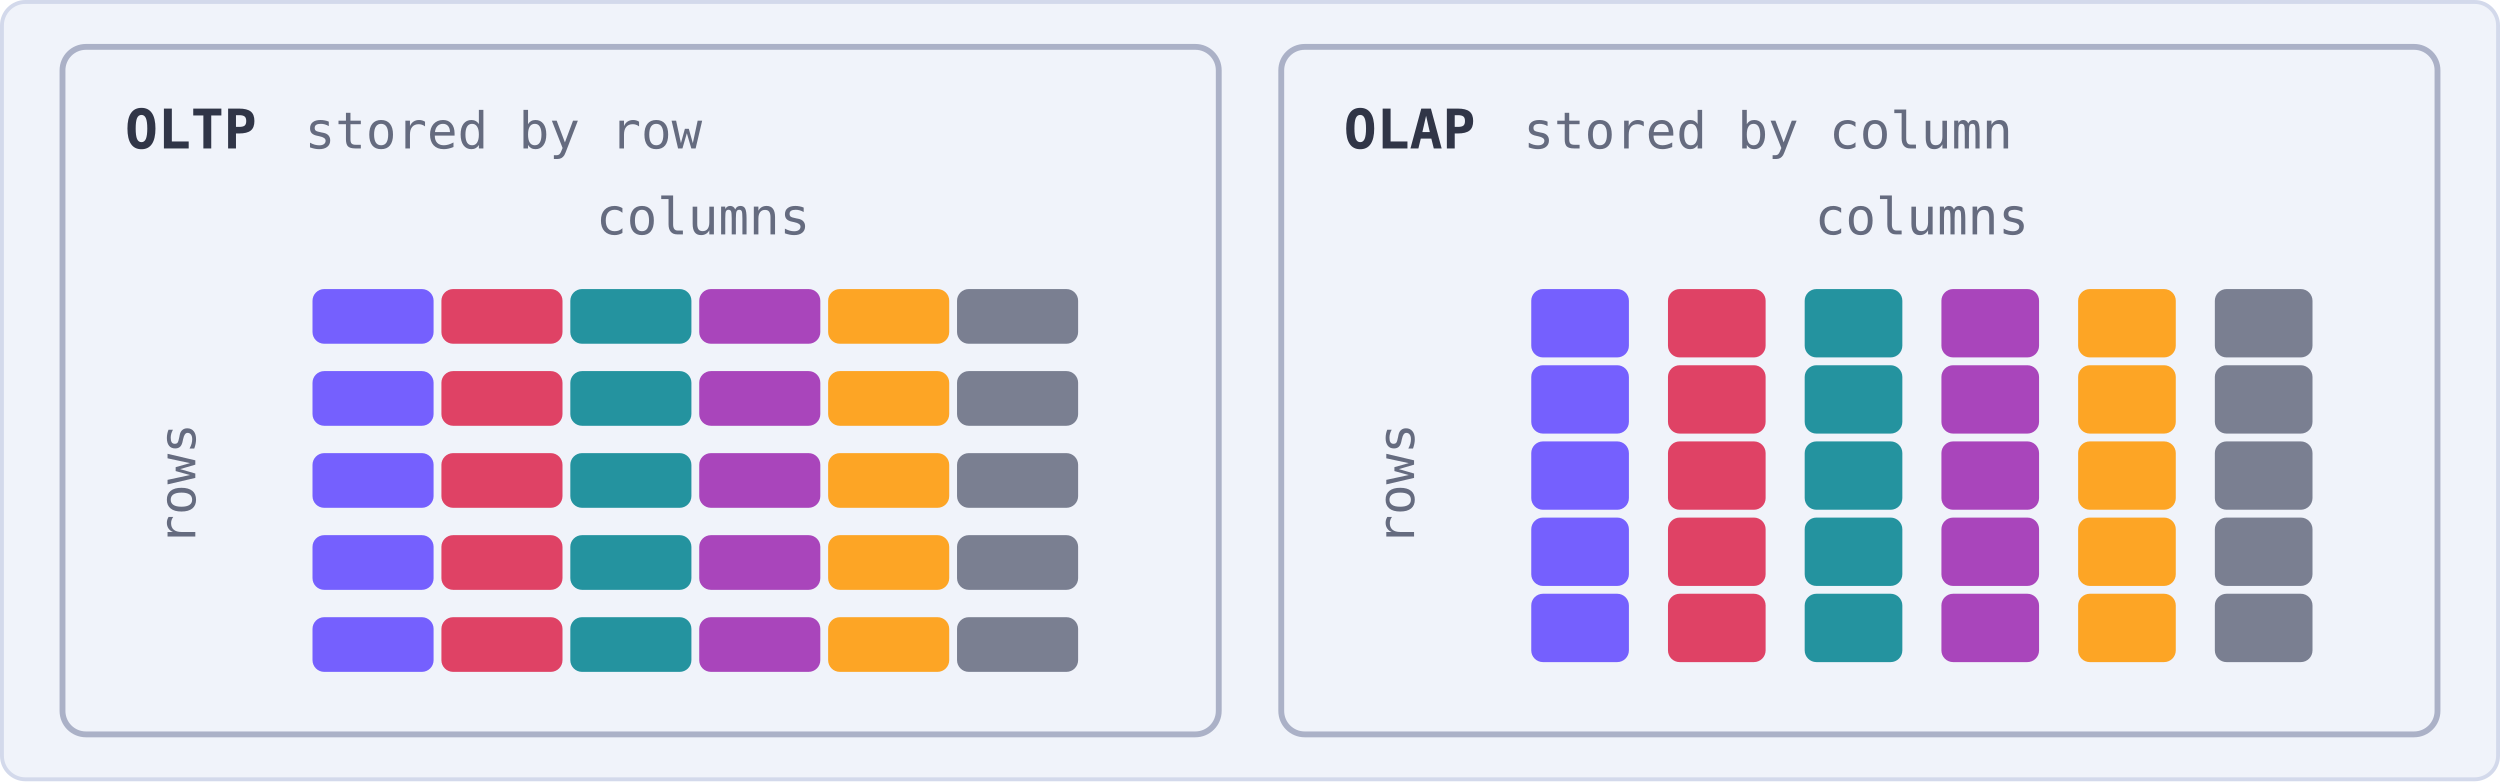
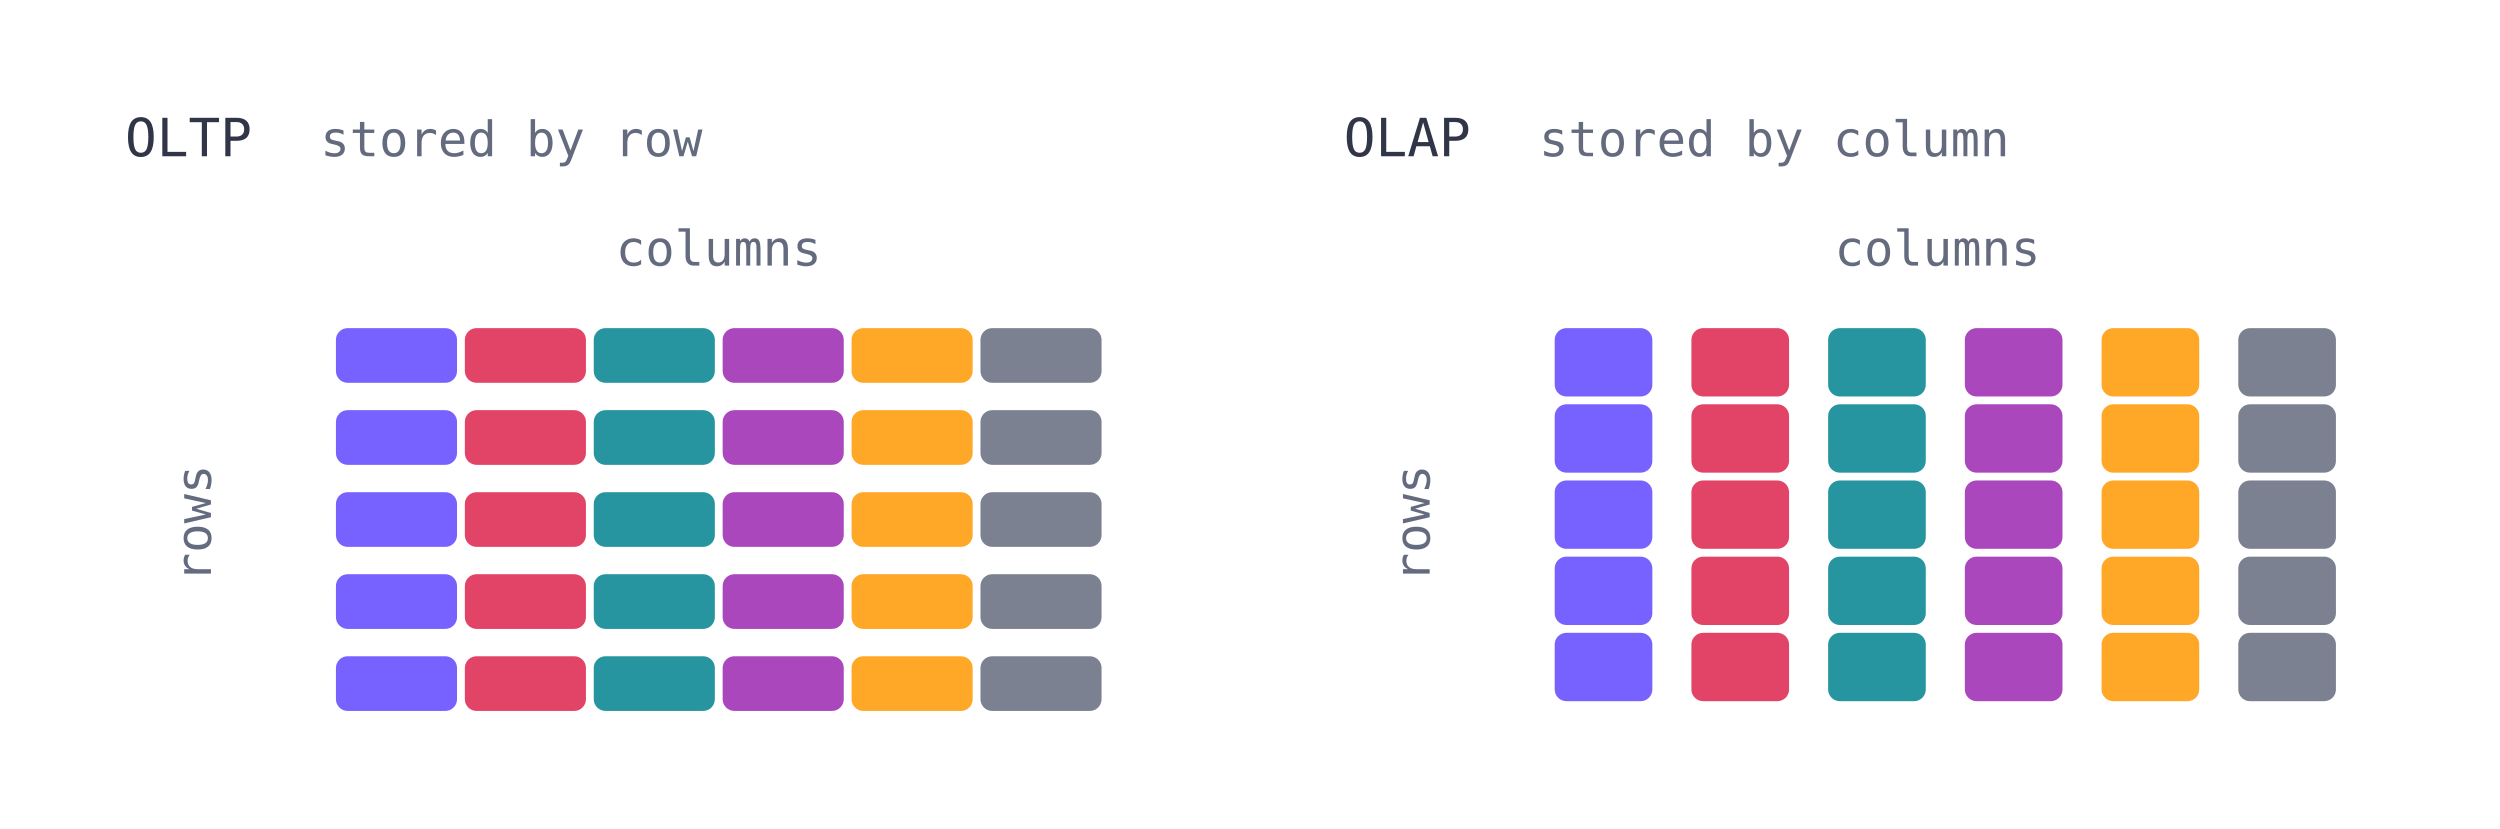
- <svg xmlns="http://www.w3.org/2000/svg" viewBox="0 0 640 200" role="img" aria-labelledby="description">
+ <svg xmlns="http://www.w3.org/2000/svg" viewBox="0 0 640 212" role="img" aria-labelledby="description">
  <defs>
    <marker id="arrow" viewBox="0 0 10 10" refX="9" refY="5" markerWidth="6" markerHeight="6" orient="auto-start-reverse">
      <path d="M0 0 L10 5 L0 10 Z" fill="#656b7f" />
    </marker>
    <marker id="arrow-accent" viewBox="0 0 10 10" refX="9" refY="5" markerWidth="5" markerHeight="5" orient="auto-start-reverse">
      <path d="M0 0 L10 5 L0 10 Z" fill="#dc244c" />
    </marker>
+     <marker id="arrow-v" viewBox="0 0 10 10" refX="9" refY="5" markerWidth="5" markerHeight="5" orient="auto-start-reverse">
+       <path d="M0 0 L10 5 L0 10 Z" fill="#6047ff" />
+     </marker>
  </defs>
-   <rect x="0.5" y="0.5" width="639" height="199" rx="6" fill="#f0f3fa" stroke="#d3d9eb" stroke-width="1" />
  <g font-family="'Geist Mono', ui-monospace, SFMono-Regular, Menlo, Consolas, monospace">
-     <rect x="16" y="12" width="296" height="176" rx="6" fill="none" stroke="#abb1c7" stroke-width="1.5" />
-     <text x="32" y="38" font-size="14" fill="#303547" font-weight="600">OLTP</text>
-     <text x="78" y="38" font-size="13" fill="#656b7f">stored by row</text>
-     <text x="180" y="60" font-size="13" text-anchor="middle" fill="#656b7f">columns</text>
-     <text x="50" y="124" font-size="13" text-anchor="middle" fill="#656b7f" transform="rotate(-90 50 124)">rows</text>
-     <rect x="80" y="74" width="31" height="14" rx="3" fill="#6047ff" fill-opacity="0.85" />
-     <rect x="113" y="74" width="31" height="14" rx="3" fill="#dc244c" fill-opacity="0.85" />
-     <rect x="146" y="74" width="31" height="14" rx="3" fill="#00838f" fill-opacity="0.85" />
-     <rect x="179" y="74" width="31" height="14" rx="3" fill="#9c27b0" fill-opacity="0.85" />
-     <rect x="212" y="74" width="31" height="14" rx="3" fill="#ff9800" fill-opacity="0.85" />
-     <rect x="245" y="74" width="31" height="14" rx="3" fill="#656b7f" fill-opacity="0.85" />
-     <rect x="80" y="95" width="31" height="14" rx="3" fill="#6047ff" fill-opacity="0.85" />
-     <rect x="113" y="95" width="31" height="14" rx="3" fill="#dc244c" fill-opacity="0.85" />
-     <rect x="146" y="95" width="31" height="14" rx="3" fill="#00838f" fill-opacity="0.85" />
-     <rect x="179" y="95" width="31" height="14" rx="3" fill="#9c27b0" fill-opacity="0.85" />
-     <rect x="212" y="95" width="31" height="14" rx="3" fill="#ff9800" fill-opacity="0.85" />
-     <rect x="245" y="95" width="31" height="14" rx="3" fill="#656b7f" fill-opacity="0.85" />
-     <rect x="80" y="116" width="31" height="14" rx="3" fill="#6047ff" fill-opacity="0.85" />
-     <rect x="113" y="116" width="31" height="14" rx="3" fill="#dc244c" fill-opacity="0.85" />
-     <rect x="146" y="116" width="31" height="14" rx="3" fill="#00838f" fill-opacity="0.85" />
-     <rect x="179" y="116" width="31" height="14" rx="3" fill="#9c27b0" fill-opacity="0.85" />
-     <rect x="212" y="116" width="31" height="14" rx="3" fill="#ff9800" fill-opacity="0.85" />
-     <rect x="245" y="116" width="31" height="14" rx="3" fill="#656b7f" fill-opacity="0.85" />
-     <rect x="80" y="137" width="31" height="14" rx="3" fill="#6047ff" fill-opacity="0.85" />
-     <rect x="113" y="137" width="31" height="14" rx="3" fill="#dc244c" fill-opacity="0.85" />
-     <rect x="146" y="137" width="31" height="14" rx="3" fill="#00838f" fill-opacity="0.85" />
-     <rect x="179" y="137" width="31" height="14" rx="3" fill="#9c27b0" fill-opacity="0.85" />
-     <rect x="212" y="137" width="31" height="14" rx="3" fill="#ff9800" fill-opacity="0.85" />
-     <rect x="245" y="137" width="31" height="14" rx="3" fill="#656b7f" fill-opacity="0.85" />
-     <rect x="80" y="158" width="31" height="14" rx="3" fill="#6047ff" fill-opacity="0.85" />
-     <rect x="113" y="158" width="31" height="14" rx="3" fill="#dc244c" fill-opacity="0.85" />
-     <rect x="146" y="158" width="31" height="14" rx="3" fill="#00838f" fill-opacity="0.85" />
-     <rect x="179" y="158" width="31" height="14" rx="3" fill="#9c27b0" fill-opacity="0.85" />
-     <rect x="212" y="158" width="31" height="14" rx="3" fill="#ff9800" fill-opacity="0.85" />
-     <rect x="245" y="158" width="31" height="14" rx="3" fill="#656b7f" fill-opacity="0.85" />
-     <rect x="328" y="12" width="296" height="176" rx="6" fill="none" stroke="#abb1c7" stroke-width="1.5" />
-     <text x="344" y="38" font-size="14" fill="#303547" font-weight="600">OLAP</text>
-     <text x="390" y="38" font-size="13" fill="#656b7f">stored by column</text>
-     <text x="492" y="60" font-size="13" text-anchor="middle" fill="#656b7f">columns</text>
-     <text x="362" y="124" font-size="13" text-anchor="middle" fill="#656b7f" transform="rotate(-90 362 124)">rows</text>
-     <rect x="392" y="74" width="25" height="17.5" rx="3" fill="#6047ff" fill-opacity="0.85" />
-     <rect x="427" y="74" width="25" height="17.5" rx="3" fill="#dc244c" fill-opacity="0.85" />
-     <rect x="462" y="74" width="25" height="17.5" rx="3" fill="#00838f" fill-opacity="0.85" />
-     <rect x="497" y="74" width="25" height="17.5" rx="3" fill="#9c27b0" fill-opacity="0.85" />
-     <rect x="532" y="74" width="25" height="17.5" rx="3" fill="#ff9800" fill-opacity="0.85" />
-     <rect x="567" y="74" width="25" height="17.5" rx="3" fill="#656b7f" fill-opacity="0.85" />
-     <rect x="392" y="93.5" width="25" height="17.5" rx="3" fill="#6047ff" fill-opacity="0.85" />
-     <rect x="427" y="93.5" width="25" height="17.5" rx="3" fill="#dc244c" fill-opacity="0.85" />
-     <rect x="462" y="93.5" width="25" height="17.5" rx="3" fill="#00838f" fill-opacity="0.85" />
-     <rect x="497" y="93.5" width="25" height="17.5" rx="3" fill="#9c27b0" fill-opacity="0.85" />
-     <rect x="532" y="93.5" width="25" height="17.5" rx="3" fill="#ff9800" fill-opacity="0.85" />
-     <rect x="567" y="93.5" width="25" height="17.5" rx="3" fill="#656b7f" fill-opacity="0.85" />
-     <rect x="392" y="113" width="25" height="17.5" rx="3" fill="#6047ff" fill-opacity="0.85" />
-     <rect x="427" y="113" width="25" height="17.5" rx="3" fill="#dc244c" fill-opacity="0.85" />
-     <rect x="462" y="113" width="25" height="17.5" rx="3" fill="#00838f" fill-opacity="0.85" />
-     <rect x="497" y="113" width="25" height="17.5" rx="3" fill="#9c27b0" fill-opacity="0.85" />
-     <rect x="532" y="113" width="25" height="17.5" rx="3" fill="#ff9800" fill-opacity="0.85" />
-     <rect x="567" y="113" width="25" height="17.5" rx="3" fill="#656b7f" fill-opacity="0.85" />
-     <rect x="392" y="132.5" width="25" height="17.5" rx="3" fill="#6047ff" fill-opacity="0.85" />
-     <rect x="427" y="132.5" width="25" height="17.5" rx="3" fill="#dc244c" fill-opacity="0.85" />
-     <rect x="462" y="132.5" width="25" height="17.5" rx="3" fill="#00838f" fill-opacity="0.85" />
-     <rect x="497" y="132.5" width="25" height="17.5" rx="3" fill="#9c27b0" fill-opacity="0.85" />
-     <rect x="532" y="132.5" width="25" height="17.5" rx="3" fill="#ff9800" fill-opacity="0.85" />
-     <rect x="567" y="132.5" width="25" height="17.5" rx="3" fill="#656b7f" fill-opacity="0.85" />
-     <rect x="392" y="152" width="25" height="17.5" rx="3" fill="#6047ff" fill-opacity="0.85" />
-     <rect x="427" y="152" width="25" height="17.5" rx="3" fill="#dc244c" fill-opacity="0.85" />
-     <rect x="462" y="152" width="25" height="17.5" rx="3" fill="#00838f" fill-opacity="0.85" />
-     <rect x="497" y="152" width="25" height="17.5" rx="3" fill="#9c27b0" fill-opacity="0.85" />
-     <rect x="532" y="152" width="25" height="17.5" rx="3" fill="#ff9800" fill-opacity="0.85" />
-     <rect x="567" y="152" width="25" height="17.5" rx="3" fill="#656b7f" fill-opacity="0.85" />
+     <text x="32" y="40" font-size="13.5" fill="#303547">OLTP</text>
+     <text x="82" y="40" font-size="12.5" fill="#656b7f">stored by row</text>
+     <text x="184" y="68" font-size="12.5" text-anchor="middle" fill="#656b7f">columns</text>
+     <text x="54" y="134" font-size="12.5" text-anchor="middle" fill="#656b7f" transform="rotate(-90 54 134)">rows</text>
+     <rect x="86" y="84" width="31" height="14" rx="3" fill="#6047ff" fill-opacity="0.85" />
+     <rect x="119" y="84" width="31" height="14" rx="3" fill="#dc244c" fill-opacity="0.85" />
+     <rect x="152" y="84" width="31" height="14" rx="3" fill="#00838f" fill-opacity="0.85" />
+     <rect x="185" y="84" width="31" height="14" rx="3" fill="#9c27b0" fill-opacity="0.85" />
+     <rect x="218" y="84" width="31" height="14" rx="3" fill="#ff9800" fill-opacity="0.85" />
+     <rect x="251" y="84" width="31" height="14" rx="3" fill="#656b7f" fill-opacity="0.85" />
+     <rect x="86" y="105" width="31" height="14" rx="3" fill="#6047ff" fill-opacity="0.85" />
+     <rect x="119" y="105" width="31" height="14" rx="3" fill="#dc244c" fill-opacity="0.85" />
+     <rect x="152" y="105" width="31" height="14" rx="3" fill="#00838f" fill-opacity="0.85" />
+     <rect x="185" y="105" width="31" height="14" rx="3" fill="#9c27b0" fill-opacity="0.85" />
+     <rect x="218" y="105" width="31" height="14" rx="3" fill="#ff9800" fill-opacity="0.85" />
+     <rect x="251" y="105" width="31" height="14" rx="3" fill="#656b7f" fill-opacity="0.85" />
+     <rect x="86" y="126" width="31" height="14" rx="3" fill="#6047ff" fill-opacity="0.85" />
+     <rect x="119" y="126" width="31" height="14" rx="3" fill="#dc244c" fill-opacity="0.85" />
+     <rect x="152" y="126" width="31" height="14" rx="3" fill="#00838f" fill-opacity="0.85" />
+     <rect x="185" y="126" width="31" height="14" rx="3" fill="#9c27b0" fill-opacity="0.85" />
+     <rect x="218" y="126" width="31" height="14" rx="3" fill="#ff9800" fill-opacity="0.85" />
+     <rect x="251" y="126" width="31" height="14" rx="3" fill="#656b7f" fill-opacity="0.85" />
+     <rect x="86" y="147" width="31" height="14" rx="3" fill="#6047ff" fill-opacity="0.85" />
+     <rect x="119" y="147" width="31" height="14" rx="3" fill="#dc244c" fill-opacity="0.85" />
+     <rect x="152" y="147" width="31" height="14" rx="3" fill="#00838f" fill-opacity="0.85" />
+     <rect x="185" y="147" width="31" height="14" rx="3" fill="#9c27b0" fill-opacity="0.85" />
+     <rect x="218" y="147" width="31" height="14" rx="3" fill="#ff9800" fill-opacity="0.85" />
+     <rect x="251" y="147" width="31" height="14" rx="3" fill="#656b7f" fill-opacity="0.85" />
+     <rect x="86" y="168" width="31" height="14" rx="3" fill="#6047ff" fill-opacity="0.85" />
+     <rect x="119" y="168" width="31" height="14" rx="3" fill="#dc244c" fill-opacity="0.85" />
+     <rect x="152" y="168" width="31" height="14" rx="3" fill="#00838f" fill-opacity="0.85" />
+     <rect x="185" y="168" width="31" height="14" rx="3" fill="#9c27b0" fill-opacity="0.85" />
+     <rect x="218" y="168" width="31" height="14" rx="3" fill="#ff9800" fill-opacity="0.85" />
+     <rect x="251" y="168" width="31" height="14" rx="3" fill="#656b7f" fill-opacity="0.85" />
+     <text x="344" y="40" font-size="13.5" fill="#303547">OLAP</text>
+     <text x="394" y="40" font-size="12.5" fill="#656b7f">stored by column</text>
+     <text x="496" y="68" font-size="12.5" text-anchor="middle" fill="#656b7f">columns</text>
+     <text x="366" y="134" font-size="12.5" text-anchor="middle" fill="#656b7f" transform="rotate(-90 366 134)">rows</text>
+     <rect x="398" y="84" width="25" height="17.5" rx="3" fill="#6047ff" fill-opacity="0.85" />
+     <rect x="433" y="84" width="25" height="17.5" rx="3" fill="#dc244c" fill-opacity="0.85" />
+     <rect x="468" y="84" width="25" height="17.5" rx="3" fill="#00838f" fill-opacity="0.85" />
+     <rect x="503" y="84" width="25" height="17.5" rx="3" fill="#9c27b0" fill-opacity="0.85" />
+     <rect x="538" y="84" width="25" height="17.5" rx="3" fill="#ff9800" fill-opacity="0.85" />
+     <rect x="573" y="84" width="25" height="17.5" rx="3" fill="#656b7f" fill-opacity="0.85" />
+     <rect x="398" y="103.5" width="25" height="17.5" rx="3" fill="#6047ff" fill-opacity="0.85" />
+     <rect x="433" y="103.5" width="25" height="17.5" rx="3" fill="#dc244c" fill-opacity="0.85" />
+     <rect x="468" y="103.5" width="25" height="17.5" rx="3" fill="#00838f" fill-opacity="0.85" />
+     <rect x="503" y="103.5" width="25" height="17.5" rx="3" fill="#9c27b0" fill-opacity="0.85" />
+     <rect x="538" y="103.5" width="25" height="17.5" rx="3" fill="#ff9800" fill-opacity="0.85" />
+     <rect x="573" y="103.5" width="25" height="17.5" rx="3" fill="#656b7f" fill-opacity="0.85" />
+     <rect x="398" y="123" width="25" height="17.5" rx="3" fill="#6047ff" fill-opacity="0.85" />
+     <rect x="433" y="123" width="25" height="17.5" rx="3" fill="#dc244c" fill-opacity="0.85" />
+     <rect x="468" y="123" width="25" height="17.5" rx="3" fill="#00838f" fill-opacity="0.85" />
+     <rect x="503" y="123" width="25" height="17.5" rx="3" fill="#9c27b0" fill-opacity="0.85" />
+     <rect x="538" y="123" width="25" height="17.5" rx="3" fill="#ff9800" fill-opacity="0.85" />
+     <rect x="573" y="123" width="25" height="17.5" rx="3" fill="#656b7f" fill-opacity="0.85" />
+     <rect x="398" y="142.5" width="25" height="17.5" rx="3" fill="#6047ff" fill-opacity="0.85" />
+     <rect x="433" y="142.5" width="25" height="17.5" rx="3" fill="#dc244c" fill-opacity="0.85" />
+     <rect x="468" y="142.5" width="25" height="17.5" rx="3" fill="#00838f" fill-opacity="0.85" />
+     <rect x="503" y="142.5" width="25" height="17.5" rx="3" fill="#9c27b0" fill-opacity="0.85" />
+     <rect x="538" y="142.5" width="25" height="17.5" rx="3" fill="#ff9800" fill-opacity="0.85" />
+     <rect x="573" y="142.5" width="25" height="17.5" rx="3" fill="#656b7f" fill-opacity="0.85" />
+     <rect x="398" y="162" width="25" height="17.5" rx="3" fill="#6047ff" fill-opacity="0.85" />
+     <rect x="433" y="162" width="25" height="17.5" rx="3" fill="#dc244c" fill-opacity="0.85" />
+     <rect x="468" y="162" width="25" height="17.5" rx="3" fill="#00838f" fill-opacity="0.85" />
+     <rect x="503" y="162" width="25" height="17.5" rx="3" fill="#9c27b0" fill-opacity="0.85" />
+     <rect x="538" y="162" width="25" height="17.5" rx="3" fill="#ff9800" fill-opacity="0.85" />
+     <rect x="573" y="162" width="25" height="17.5" rx="3" fill="#656b7f" fill-opacity="0.85" />
  </g>
</svg>
